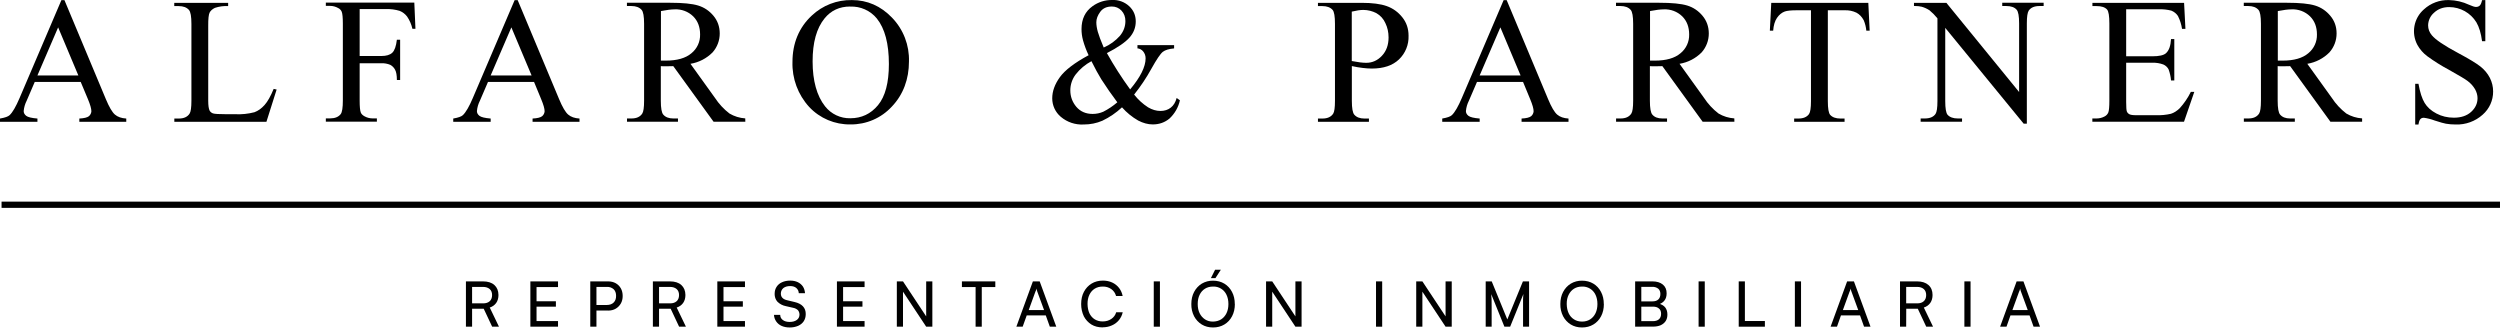
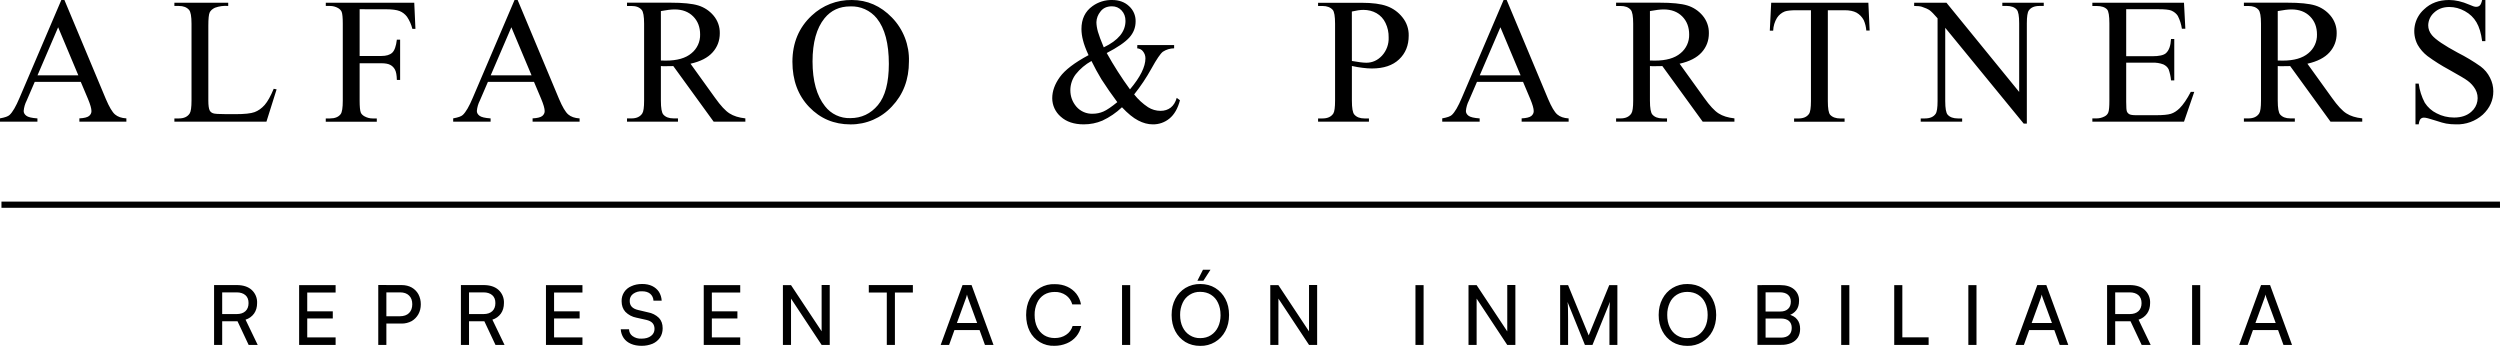
- <svg xmlns="http://www.w3.org/2000/svg" fill="currentColor" role="img" aria-label="Alfaro &amp; Partners" viewBox="0 0 352.63 46.19">
-   <g transform="translate(-254.78 -401.81)">
-     <g>
-       <path d="M266.18 413.37h-6.5l-1.14 2.65a4 4 0 0 0-.42 1.46q0 .39.36.67t1.58.38v.46h-5.28v-.46q1.05-.18 1.36-.48.63-.6 1.4-2.41l5.9-13.81h.43l5.84 13.96q.7 1.68 1.28 2.18t1.6.56v.46h-6.62v-.46q1-.05 1.35-.33a1 1 0 0 0 .35-.69q0-.55-.49-1.72l-1.01-2.41zm-.35-.92-2.85-6.78-2.92 6.78z" />
-       <path d="m293.39 414.35.41.09-1.44 4.55h-12.99v-.46h.63q1.07 0 1.52-.69.26-.39.26-1.83v-10.83q0-1.57-.35-1.97-.48-.54-1.44-.54h-.63v-.46h7.6v.46a5 5 0 0 0-1.87.25q-.53.26-.74.66t-.2 1.89v10.54q0 1.02.2 1.41.15.26.46.38t1.93.12h1.22a9 9 0 0 0 2.71-.28q.78-.29 1.42-1.01.65-.72 1.29-2.28z" />
-       <path d="M305.51 403.12v6.59h3.06q1.05 0 1.54-.46t.65-1.84h.46v5.68h-.46q0-.98-.25-1.44-.24-.45-.67-.69a3 3 0 0 0-1.27-.23h-3.06V416q0 1.28.16 1.68.12.31.52.53.54.3 1.14.3h.61v.46h-7.2v-.46h.59q1.04 0 1.51-.61.3-.4.3-1.91v-10.84q0-1.28-.16-1.68a1 1 0 0 0-.51-.53q-.53-.3-1.14-.3h-.59v-.46h12.48l.16 3.69h-.43a5 5 0 0 0-.75-1.73 2.5 2.5 0 0 0-1.05-.8 6 6 0 0 0-1.94-.25h-3.7z" />
-       <path d="M330.11 413.37h-6.5l-1.14 2.65a4 4 0 0 0-.42 1.46q0 .39.36.67t1.58.38v.46h-5.28v-.46q1.05-.18 1.36-.48.63-.6 1.4-2.41l5.9-13.81h.43l5.84 13.96q.7 1.68 1.28 2.18t1.6.56v.46h-6.62v-.46q1-.05 1.35-.33a1 1 0 0 0 .35-.69q0-.55-.49-1.72zm-.35-.92-2.85-6.78-2.92 6.78z" />
-       <path d="M359.91 418.98h-4.48l-5.68-7.84-1.03.02h-.35l-.38-.02v4.87q0 1.58.35 1.97.47.54 1.41.54h.66v.46h-7.19v-.46h.63q1.07 0 1.52-.69.26-.39.26-1.82v-10.84q0-1.58-.35-1.97-.48-.54-1.44-.54h-.63v-.46h6.11q2.67 0 3.94.39t2.15 1.44.89 2.49a4 4 0 0 1-1.01 2.68 5.7 5.7 0 0 1-3.12 1.61l3.46 4.81a9 9 0 0 0 2.04 2.2 5 5 0 0 0 2.23.69zM348 410.36h.69q2.4 0 3.62-1.04a3.3 3.3 0 0 0 1.22-2.65q0-1.59-.98-2.56a3.5 3.5 0 0 0-2.6-.98q-.72 0-1.94.24z" />
-       <path d="M374.94 401.82q3.27 0 5.66 2.48a8.5 8.5 0 0 1 2.39 6.19c0 2.47-.8 4.66-2.41 6.35a7.8 7.8 0 0 1-5.84 2.52 7.8 7.8 0 0 1-5.82-2.46 9 9 0 0 1-2.36-6.37c0-2.6.91-4.84 2.72-6.52a8 8 0 0 1 5.65-2.19zm-.24.91q-2.25 0-3.61 1.67-1.7 2.08-1.69 6.09c0 2.68.59 4.85 1.76 6.32a4.4 4.4 0 0 0 3.56 1.68q2.37 0 3.9-1.84 1.54-1.85 1.54-5.81 0-4.3-1.7-6.42a4.6 4.6 0 0 0-3.76-1.68z" />
-       <path d="M415.19 408.18h5.2v.46q-1.08.09-1.59.48-.51.4-1.6 2.36a26 26 0 0 1-2.45 3.67 8 8 0 0 0 1.97 1.8q.87.51 1.74.51.86 0 1.45-.46.6-.46.84-1.37l.46.33a5 5 0 0 1-1.47 2.57q-1 .83-2.36.83-1.01 0-2.06-.55a9 9 0 0 1-2.28-1.86 11 11 0 0 1-2.77 1.89q-1.23.53-2.63.53a4.6 4.6 0 0 1-3.24-1.09 3.4 3.4 0 0 1-1.2-2.6q0-1.5 1.08-2.99t4.05-3.09a13 13 0 0 1-.79-2.11 6 6 0 0 1-.21-1.58q0-2.12 1.56-3.23a4.6 4.6 0 0 1 2.76-.87 3.3 3.3 0 0 1 2.4.87q.93.87.93 2.15 0 1.3-.9 2.3t-3.17 2.17a51 51 0 0 0 3.28 5.12q2.18-2.6 2.18-4.38 0-.57-.37-1.01a1.2 1.2 0 0 0-.78-.4v-.46zm-2.81 8.06a54 54 0 0 1-2.26-3.25q-.63-1.02-1.39-2.55a7 7 0 0 0-2.23 1.88 3.7 3.7 0 0 0-.75 2.23q0 1.32.85 2.33.86 1 2.3 1 .78 0 1.5-.31a10 10 0 0 0 1.97-1.32zm-1.91-7.73a6.5 6.5 0 0 0 2.29-1.66q.76-.93.76-2.07 0-.88-.55-1.47a1.8 1.8 0 0 0-1.37-.58q-1.08 0-1.63.75t-.55 1.47q0 .6.21 1.35t.83 2.21z" />
-       <path d="M445.46 411.13v4.89q0 1.58.35 1.97.47.54 1.42.54h.64v.46h-7.19v-.46h.63q1.07 0 1.52-.69.25-.38.25-1.82v-10.84q0-1.58-.33-1.97-.48-.54-1.44-.54h-.63v-.46h6.15q2.26 0 3.55.46 1.3.46 2.19 1.57.89 1.1.89 2.61a4.4 4.4 0 0 1-1.35 3.34q-1.35 1.29-3.83 1.29-.6 0-1.31-.09-.7-.08-1.51-.26m0-.71 1.16.19q.51.06.87.06 1.29 0 2.22-1 .93-.99.93-2.58 0-1.1-.45-2.02a3 3 0 0 0-1.26-1.4 4 4 0 0 0-1.86-.46q-.63 0-1.62.24v6.98z" />
-       <path d="M469.61 413.37h-6.5l-1.14 2.65a4 4 0 0 0-.42 1.46q0 .39.36.67t1.58.38v.46h-5.28v-.46q1.05-.18 1.36-.48.63-.6 1.4-2.41l5.9-13.81h.43l5.84 13.96q.7 1.68 1.28 2.18t1.6.56v.46h-6.62v-.46q1-.05 1.35-.33a1 1 0 0 0 .35-.69q0-.55-.49-1.72zm-.35-.92-2.85-6.78-2.92 6.78z" />
-       <path d="M499.42 418.98h-4.48l-5.68-7.84-1.03.02h-.35l-.38-.02v4.87q0 1.58.35 1.97.46.54 1.41.54h.66v.46h-7.19v-.46h.63q1.07 0 1.52-.69.26-.39.26-1.82v-10.84q0-1.58-.35-1.97-.48-.54-1.44-.54h-.63v-.46h6.11q2.67 0 3.94.39t2.15 1.44.89 2.49a4 4 0 0 1-1.01 2.68 5.7 5.7 0 0 1-3.12 1.61l3.46 4.81a9 9 0 0 0 2.04 2.2 5 5 0 0 0 2.23.69zm-11.92-8.62h.7q2.4 0 3.62-1.04a3.3 3.3 0 0 0 1.22-2.65q0-1.59-.98-2.56a3.5 3.5 0 0 0-2.6-.98q-.72 0-1.94.24v6.98z" />
-       <path d="m518.31 402.21.19 3.93h-.47a5 5 0 0 0-.37-1.48q-.39-.72-1.02-1.06a3.5 3.5 0 0 0-1.68-.34h-2.36v12.82q0 1.54.33 1.93.47.52 1.45.52h.58v.46h-7.11v-.46h.59q1.06 0 1.51-.64.27-.4.27-1.81v-12.82h-2.02q-1.17 0-1.67.17-.65.24-1.1.9-.46.67-.54 1.81h-.47l.2-3.93h13.7z" />
-       <path d="M524.77 402.21h4.55l10.26 12.58v-9.68q0-1.54-.35-1.93-.45-.52-1.45-.52h-.58v-.46h5.84v.46h-.59q-1.06 0-1.51.64-.27.4-.27 1.81v14.14h-.45l-11.06-13.51v10.33q0 1.54.33 1.93.47.52 1.45.52h.59v.46h-5.84v-.46h.58q1.08 0 1.52-.64.27-.4.27-1.81V404.4a8 8 0 0 0-1.11-1.13 4 4 0 0 0-1.11-.51q-.36-.1-1.09-.11v-.46z" />
-       <path d="M554.68 403.12v6.63h3.69q1.44 0 1.92-.43.64-.57.72-2h.46v5.84h-.46a6 6 0 0 0-.35-1.57 1.5 1.5 0 0 0-.73-.68 4 4 0 0 0-1.56-.25h-3.69v5.53q0 1.11.1 1.35t.35.38.94.14h2.85a8 8 0 0 0 2.07-.2q.64-.2 1.24-.78a10 10 0 0 0 1.57-2.31h.49l-1.45 4.21h-12.93v-.46h.59q.6 0 1.13-.28.39-.2.54-.59.14-.39.14-1.62v-10.9q0-1.6-.32-1.97-.45-.5-1.48-.49h-.59v-.46h12.93l.19 3.67h-.48a6 6 0 0 0-.58-1.82 2 2 0 0 0-.93-.75 6 6 0 0 0-1.74-.19h-4.6z" />
-       <path d="M587.97 418.98h-4.48l-5.68-7.84-1.03.02h-.35l-.38-.02v4.87q0 1.58.35 1.97.46.54 1.41.54h.66v.46h-7.19v-.46h.63q1.07 0 1.52-.69.26-.39.26-1.82v-10.84q0-1.58-.35-1.97-.48-.54-1.44-.54h-.63v-.46h6.11q2.67 0 3.94.39t2.15 1.44q.89 1.05.89 2.49a4 4 0 0 1-1.01 2.68 5.7 5.7 0 0 1-3.12 1.61l3.46 4.81a9 9 0 0 0 2.04 2.2 5 5 0 0 0 2.23.69v.46zm-11.92-8.62h.7q2.4 0 3.62-1.04a3.3 3.3 0 0 0 1.22-2.65q0-1.59-.98-2.56a3.5 3.5 0 0 0-2.6-.98q-.72 0-1.94.24v6.98z" />
-       <path d="M605.34 401.82v5.8h-.46q-.22-1.67-.8-2.66a4.5 4.5 0 0 0-3.84-2.15q-1.29 0-2.13.79a2.4 2.4 0 0 0-.84 1.79q0 .77.53 1.4.77.93 3.65 2.47 2.36 1.26 3.21 1.94t1.32 1.59q.46.92.46 1.92a4.3 4.3 0 0 1-1.48 3.28 5.4 5.4 0 0 1-3.8 1.38q-.73 0-1.37-.11-.38-.06-1.59-.45a7 7 0 0 0-1.53-.39q-.32 0-.49.19-.18.18-.27.77h-.46v-5.75h.46q.32 1.8.87 2.7.54.9 1.66 1.49t2.46.59q1.54 0 2.44-.82t.9-1.93q0-.62-.34-1.25a4 4 0 0 0-1.06-1.18q-.48-.37-2.64-1.58a25 25 0 0 1-3.06-1.92 5 5 0 0 1-1.38-1.58 4.1 4.1 0 0 1 .92-5.02 5 5 0 0 1 3.53-1.31 7 7 0 0 1 2.83.66q.7.31.98.31.32 0 .53-.19.21-.2.33-.77z" />
-     </g>
-     <g>
-       <path d="M321.37 447.89h-.87v-6.39h2.41q1.03 0 1.6.51t.58 1.41q0 .66-.32 1.12-.33.46-.91.65l1.3 2.7h-.96l-1.19-2.53h-1.64zm0-5.61v2.32h1.56q.6 0 .93-.31t.33-.86-.34-.85q-.35-.3-.93-.3z" />
-       <path d="M333.49 447.89h-3.9v-6.39h3.9v.8h-3.43l.4-.34v2.34h2.73v.77h-2.73v2.39l-.4-.36h3.43z" />
-       <path d="M338.91 441.5v6.39h-.87v-6.39zm1.62 4.11h-1.81v-.78h1.63q.64 0 .99-.35t.34-.94q0-.6-.34-.93a1.3 1.3 0 0 0-.95-.33h-1.86v-.78h2.01q.63 0 1.09.26t.72.72.26 1.08q0 .6-.26 1.06a2 2 0 0 1-.72.73q-.46.27-1.09.27z" />
-       <path d="M347.74 447.89h-.87v-6.39h2.41q1.03 0 1.6.51t.58 1.41q0 .66-.32 1.12-.33.46-.91.65l1.3 2.7h-.96l-1.19-2.53h-1.64zm0-5.61v2.32h1.56q.6 0 .93-.31t.33-.86-.34-.85q-.35-.3-.93-.3z" />
-       <path d="M359.86 447.89h-3.9v-6.39h3.9v.8h-3.43l.4-.34v2.34h2.73v.77h-2.73v2.39l-.4-.36h3.43z" />
-       <path d="M364.05 443.23a1.7 1.7 0 0 1 1.04-1.61q.5-.23 1.15-.23.61 0 1.07.22.45.22.72.61.26.4.3.95h-.88a1 1 0 0 0-.35-.74q-.32-.27-.86-.27-.6 0-.96.28a1 1 0 0 0-.36.76q0 .4.22.62.22.24.67.34l1.05.25q.78.18 1.18.61t.39 1.1q0 .57-.28 1-.28.42-.79.65a3 3 0 0 1-1.19.23q-.65 0-1.14-.22a1.8 1.8 0 0 1-1.08-1.56h.88q0 .46.37.73.36.27.96.27.63 0 1.01-.28a.9.9 0 0 0 .38-.75 1 1 0 0 0-.21-.62 1.3 1.3 0 0 0-.67-.34l-1.05-.24a2.3 2.3 0 0 1-1.18-.62q-.4-.44-.4-1.14z" />
-       <path d="M376.73 447.89h-3.9v-6.39h3.9v.8h-3.43l.4-.34v2.34h2.73v.77h-2.73v2.39l-.4-.36h3.43z" />
-       <path d="M382.15 447.89h-.87v-6.39h.87l3.51 5.3h-.24v-5.3h.87v6.39h-.87l-3.51-5.3h.24z" />
-       <path d="M390.46 442.3v-.8h4.71v.8zm2.8-.4v5.99h-.87v-5.99z" />
-       <path d="M399.04 447.89h-.9l2.33-6.39h.96l2.34 6.39h-.91l-.57-1.59h-2.69l-.57 1.59zm1.81-5.01-.97 2.67h2.17l-.98-2.67-.06-.2q-.04-.1-.04-.17l-.04.17-.06.2z" />
-       <path d="M410.31 447.99q-.92 0-1.59-.41a3 3 0 0 1-1.06-1.15 4 4 0 0 1-.38-1.73q0-1 .39-1.73.39-.74 1.08-1.16t1.6-.42q.72 0 1.31.27a2.6 2.6 0 0 1 1.47 1.9h-.93a1.7 1.7 0 0 0-.68-.98 2 2 0 0 0-1.2-.35q-.65 0-1.13.3t-.75.86-.26 1.3.26 1.3q.27.56.75.86.49.3 1.12.3.7 0 1.22-.35t.69-.94h.92a2.6 2.6 0 0 1-1.53 1.85q-.6.27-1.32.27z" />
-       <path d="M418.39 441.5v6.39h-.87v-6.39z" />
-       <path d="M428.96 444.69q0 .97-.39 1.72t-1.09 1.17-1.6.42-1.59-.42a3 3 0 0 1-1.08-1.16 3.6 3.6 0 0 1-.39-1.72q0-.98.39-1.71.39-.74 1.08-1.17a3 3 0 0 1 1.59-.42q.9 0 1.6.42.69.42 1.08 1.17.39.74.39 1.71zm-.91 0q0-.74-.27-1.3a2 2 0 0 0-1.9-1.16q-.65 0-1.13.3-.49.3-.76.86-.27.55-.27 1.3t.27 1.3.76.87 1.13.31 1.14-.31q.49-.32.76-.87.27-.56.27-1.29zm-1.07-4.83-.76 1.18h-.64l.59-1.18h.8z" />
-       <path d="M434.23 447.89h-.87v-6.39h.87l3.51 5.3h-.24v-5.3h.87v6.39h-.87l-3.51-5.3h.24z" />
-       <path d="M449.74 441.5v6.39h-.87v-6.39z" />
-       <path d="M455.41 447.89h-.87v-6.39h.87l3.51 5.3h-.24v-5.3h.87v6.39h-.87l-3.51-5.3h.24z" />
-       <path d="M465.19 447.89h-.85v-6.39h.85l2.2 5.37 2.2-5.37h.87v6.39h-.85v-3.85l.02-.41q0-.18.03-.35l-1.87 4.61h-.81l-1.86-4.59q.03.23.05.71l.01 1.15v2.73z" />
-       <path d="M481.01 444.69q0 .97-.39 1.72t-1.09 1.17-1.6.42-1.59-.42a3 3 0 0 1-1.08-1.16 3.6 3.6 0 0 1-.39-1.72q0-.98.39-1.71.39-.74 1.08-1.17a3 3 0 0 1 1.59-.42q.9 0 1.6.42.69.42 1.08 1.17.39.74.39 1.71zm-.91 0q0-.74-.27-1.3a2 2 0 0 0-1.9-1.16q-.65 0-1.13.3t-.76.86-.27 1.3.27 1.3.76.87q.48.31 1.13.31t1.14-.31.76-.87.27-1.29z" />
-       <path d="M486.29 441.5v6.39h-.87v-6.39zm1.64 3.57h-1.88v-.75h1.81q.54 0 .83-.27t.29-.78q0-.47-.3-.74a1.3 1.3 0 0 0-.87-.26h-1.91v-.77h1.96q.93 0 1.47.45t.53 1.24q0 .6-.29.99t-.84.57v-.12q.62.15.93.54.31.4.31 1.01 0 .53-.24.91-.25.38-.7.59-.46.2-1.09.2h-2.05v-.77h2.03q.56 0 .86-.27t.3-.77-.3-.74q-.3-.27-.85-.27z" />
-       <path d="M495.24 441.5v6.39h-.87v-6.39z" />
-       <path d="M500.9 441.5v6.39h-.87v-6.39zm-.71 6.39v-.8h3.53v.8z" />
-       <path d="M508.82 441.5v6.39h-.87v-6.39z" />
-       <path d="M513.89 447.89h-.9l2.33-6.39h.96l2.34 6.39h-.91l-.57-1.59h-2.69zm1.8-5.01-.97 2.67h2.17l-.98-2.67-.06-.2-.04-.17-.04.17-.06.2z" />
-       <path d="M523.65 447.89h-.87v-6.39h2.41q1.02 0 1.6.51t.58 1.41q0 .66-.32 1.12-.33.46-.91.65l1.3 2.7h-.96l-1.19-2.53h-1.63zm0-5.61v2.32h1.56q.6 0 .93-.31t.33-.86-.34-.85-.93-.3z" />
-       <path d="M532.73 441.5v6.39h-.87v-6.39z" />
-       <path d="M537.8 447.89h-.9l2.33-6.39h.96l2.34 6.39h-.91l-.57-1.59h-2.69zm1.8-5.01-.97 2.67h2.17l-.98-2.67-.06-.2-.04-.17-.04.17-.06.2z" />
-     </g>
-     <path d="M255 430.25h352.41v.88H255z" />
-   </g>
+ <svg xmlns="http://www.w3.org/2000/svg" fill="currentColor" role="img" aria-label="Alfaro &amp; Partners" viewBox="0 0 718.09 99.35">
+   <path d="M22.5 21.64 16.7 7.83l-5.93 13.81Zm.7 1.87H9.98l-2.32 5.38a8 8 0 0 0-.86 2.98q0 .8.75 1.37.73.6 3.2.77v.94H-.01V34q2.14-.38 2.76-.98 1.3-1.2 2.86-4.91L17.62-.01h.88l11.9 28.44q1.45 3.42 2.63 4.44T36.3 34v.94H22.8V34q2.03-.1 2.77-.68.7-.58.7-1.41 0-1.1-1-3.5zm55.42 1.99.83.17-2.92 9.28H50.09v-.93h1.28q2.17 0 3.1-1.41.54-.8.54-3.74V6.83q0-3.2-.72-4-.98-1.12-2.92-1.12h-1.28V.78h15.46v.93a9 9 0 0 0-3.81.51q-1.1.53-1.5 1.33t-.4 3.87v21.47q0 2.08.4 2.86.3.54.94.78.61.26 3.92.26h2.5q3.94 0 5.51-.58 1.6-.59 2.91-2.06 1.27-1.46 2.6-4.65M103.3 2.65v13.43h6.23q2.13 0 3.13-.94t1.33-3.74h.94v11.56h-.94q-.04-2-.53-2.94-.48-.92-1.36-1.38-.87-.47-2.57-.47h-6.23V28.9q0 2.6.33 3.43.24.61 1.06 1.08 1.1.61 2.32.61h1.22v.94H93.57v-.94h1.21q2.13 0 3.07-1.24.61-.8.61-3.88V6.84q0-2.6-.32-3.43-.27-.64-1.04-1.1-1.08-.6-2.32-.6h-1.2V.79h25.41l.34 7.51h-.88a11 11 0 0 0-1.55-3.5q-.87-1.13-2.13-1.63t-3.94-.51Zm49.38 18.99-5.8-13.81-5.93 13.81Zm.7 1.87h-13.23l-2.32 5.38a8 8 0 0 0-.86 2.98q0 .8.75 1.37.73.6 3.2.77v.94h-10.75V34q2.14-.38 2.76-.98 1.3-1.2 2.86-4.91L147.8-.01h.88l11.9 28.44q1.45 3.42 2.63 4.44t3.27 1.14v.94h-13.5V34q2.03-.1 2.77-.68.7-.58.7-1.41 0-1.1-1-3.5zm36.45-6.13 1.41.03q4.9 0 7.38-2.12a6.7 6.7 0 0 0 2.48-5.38q0-3.2-2-5.2t-5.31-2q-1.47 0-3.96.47zm24.27 17.56h-9.12L193.4 18.98a53 53 0 0 1-2.8.04l-.77-.05v9.93q0 3.2.7 4 .97 1.1 2.87 1.1h1.34v.94H180.1v-.93h1.28q2.17 0 3.1-1.42.53-.77.53-3.69V6.82q0-3.21-.71-4-.97-1.12-2.92-1.1h-1.28V.77h12.44q5.44 0 8.03.8a9.3 9.3 0 0 1 4.38 2.9 7.6 7.6 0 0 1 1.8 5.09q0 3.16-2.05 5.46-2.05 2.32-6.36 3.28l7.05 9.8q2.4 3.38 4.16 4.48 1.74 1.12 4.54 1.42zm30.1-33.1q-4.59 0-7.36 3.4-3.44 4.24-3.45 12.4 0 8.36 3.58 12.87a8.8 8.8 0 0 0 7.26 3.42q4.81 0 7.94-3.74t3.14-11.84q0-8.78-3.46-13.08a9.3 9.3 0 0 0-7.65-3.43m.48-1.84q6.64 0 11.53 5.05a17.3 17.3 0 0 1 4.87 12.62q0 7.77-4.9 12.92a16 16 0 0 1-11.9 5.14q-7.07 0-11.87-5.01t-4.8-12.99q.02-8.13 5.55-13.26A16.4 16.4 0 0 1 244.68 0m72.36 13.6q3.12-1.5 4.67-3.37 1.57-1.9 1.57-4.23 0-1.8-1.12-3t-2.8-1.19q-2.19.02-3.3 1.55a5 5 0 0 0-1.13 2.99q0 1.21.43 2.76.43 1.52 1.68 4.49m3.9 15.75a111 111 0 0 1-4.6-6.63 67 67 0 0 1-2.83-5.2 15 15 0 0 0-4.54 3.84 7.6 7.6 0 0 0-1.53 4.53q0 2.7 1.73 4.74a5.9 5.9 0 0 0 4.7 2.04q1.6 0 3.06-.63t4-2.7m5.75-16.4h10.57v.94a6 6 0 0 0-3.22.97q-1.06.8-3.27 4.8t-4.99 7.47a17 17 0 0 0 4 3.68 6.7 6.7 0 0 0 3.56 1.04q1.74 0 2.94-.93 1.21-.96 1.73-2.8l.93.69q-.93 3.53-3.01 5.24a7.3 7.3 0 0 1-4.8 1.68q-2.08 0-4.2-1.12-2.13-1.1-4.65-3.79a21 21 0 0 1-5.63 3.84q-2.52 1.07-5.36 1.07-4.16 0-6.6-2.21a7 7 0 0 1-2.44-5.3q0-3.05 2.19-6.08 2.2-3.05 8.24-6.29-1.2-2.6-1.6-4.3a13 13 0 0 1-.44-3.2q0-4.31 3.17-6.58A9.3 9.3 0 0 1 319.43 0q3 0 4.88 1.77a5.7 5.7 0 0 1 1.88 4.36q0 2.67-1.83 4.68t-6.47 4.42a101 101 0 0 0 6.68 10.44q4.44-5.27 4.44-8.92 0-1.16-.76-2.07-.56-.68-1.6-.8zm61.63 4.57a36 36 0 0 0 2.37.37 15 15 0 0 0 1.76.14q2.62 0 4.52-2.03a7.3 7.3 0 0 0 1.91-5.25 9 9 0 0 0-.9-4.14 6.3 6.3 0 0 0-2.6-2.82q-1.66-.94-3.77-.94-1.29 0-3.3.47Zm0 1.44v9.95q0 3.22.7 4 .97 1.12 2.9 1.12h1.3v.93H378.6v-.93h1.28q2.17 0 3.1-1.42.5-.8.5-3.7V6.84q0-3.22-.67-4-1-1.12-2.93-1.12h-1.28V.8h12.52q4.59 0 7.23.95a10 10 0 0 1 4.46 3.2 8 8 0 0 1 1.82 5.3q0 4.19-2.76 6.8-2.76 2.62-7.82 2.62-1.24 0-2.66-.19-1.46-.17-3.08-.53m48.46 2.69-5.8-13.81-5.93 13.81Zm.7 1.87h-13.23l-2.32 5.38a8 8 0 0 0-.86 2.98q0 .8.74 1.37.76.6 3.21.77v.94h-10.75V34q2.14-.38 2.76-.98 1.3-1.2 2.86-4.91L431.89-.01h.88l11.9 28.44q1.45 3.42 2.63 4.44t3.27 1.14v.94h-13.5V34q2.03-.1 2.77-.68.7-.58.7-1.41 0-1.1-1-3.5zm36.45-6.13 1.41.03q4.88 0 7.38-2.12a6.7 6.7 0 0 0 2.48-5.38q0-3.2-2-5.2t-5.32-2q-1.44 0-3.95.47zm24.27 17.56h-9.12l-11.58-15.96a53 53 0 0 1-2.8.04l-.77-.05v9.93q0 3.2.7 4 .97 1.1 2.87 1.1h1.34v.94H464.2v-.93h1.28q2.17 0 3.1-1.42.53-.77.53-3.69V6.82q0-3.21-.71-4-.97-1.12-2.93-1.1h-1.27V.77h12.44q5.44 0 8.03.8a9.3 9.3 0 0 1 4.38 2.9 7.6 7.6 0 0 1 1.8 5.09q0 3.16-2.05 5.46-2.08 2.32-6.36 3.28l7.05 9.8q2.4 3.38 4.16 4.48 1.74 1.12 4.54 1.42zM536.66.78l.37 8h-.96a9 9 0 0 0-.74-3 5.3 5.3 0 0 0-2.08-2.15q-1.3-.69-3.42-.69h-4.81v26.1q0 3.15.67 3.93.98 1.06 2.96 1.06h1.18v.94h-14.5v-.94h1.21q2.16 0 3.07-1.32.56-.8.56-3.68V2.94h-4.11q-2.4 0-3.4.35a4.7 4.7 0 0 0-2.24 1.84 7.5 7.5 0 0 0-1.1 3.68h-.97l.4-8.02Zm13.16 0h9.27l20.89 25.63V6.7q0-3.15-.7-3.93-.94-1.07-2.95-1.07h-1.19V.78h11.9v.93h-1.22q-2.19 0-3.08 1.31-.56.8-.56 3.68v28.8h-.9L558.74 7.98v21.04q0 3.16.7 3.93.96 1.07 2.93 1.07h1.23v.93h-11.9v-.93h1.18q2.2 0 3.1-1.32.56-.8.56-3.68V5.26q-1.49-1.73-2.26-2.3-.76-.53-2.26-1.02-.73-.23-2.21-.23zm60.9 1.87v13.5h7.5q2.94 0 3.91-.87 1.31-1.16 1.47-4.08h.93v11.89h-.93a13 13 0 0 0-.7-3.2q-.46-.9-1.5-1.39a8 8 0 0 0-3.17-.5h-7.51v11.25q0 2.28.2 2.76.2.5.7.79t1.93.29h5.78q2.9 0 4.22-.4 1.29-.4 2.52-1.6 1.56-1.56 3.2-4.7h1l-2.94 8.55H601v-.93h1.21q1.2 0 2.3-.57.8-.4 1.09-1.2t.29-3.31V6.73q0-3.25-.65-4-.91-1.01-3.03-1.01H601V.78h26.32l.39 7.48h-.99a12 12 0 0 0-1.17-3.69q-.64-1.01-1.91-1.55-1-.37-3.55-.37Zm43.53 14.73 1.41.03q4.88 0 7.38-2.12a6.7 6.7 0 0 0 2.48-5.38q0-3.2-2-5.2t-5.32-2q-1.44 0-3.95.47zm24.27 17.56h-9.12l-11.58-15.96a53 53 0 0 1-2.8.04l-.77-.05v9.93q0 3.2.7 4 .97 1.1 2.87 1.1h1.34v.94h-14.63v-.93h1.28q2.17 0 3.1-1.42.53-.77.53-3.69V6.82q0-3.21-.71-4-.97-1.12-2.93-1.1h-1.27V.77h12.44q5.44 0 8.03.8a9.3 9.3 0 0 1 4.38 2.9 7.6 7.6 0 0 1 1.8 5.09q0 3.16-2.05 5.46-2.08 2.32-6.36 3.28l7.05 9.8q2.4 3.38 4.16 4.48 1.74 1.12 4.54 1.42zM713.89 0v11.81h-.93q-.44-3.4-1.63-5.41-1.16-2-3.33-3.2t-4.48-1.19q-2.63 0-4.35 1.6a5 5 0 0 0-1.7 3.64q0 1.56 1.07 2.86 1.56 1.88 7.44 5.04a52 52 0 0 1 6.54 3.93 9 9 0 0 1 2.7 3.24q.95 1.87.95 3.9 0 3.87-3.01 6.7a11 11 0 0 1-7.74 2.8q-1.49 0-2.8-.23-.8-.12-3.24-.92t-3.12-.78a1.3 1.3 0 0 0-.98.37q-.38.4-.54 1.56h-.93v-11.7h.93a16 16 0 0 0 1.75 5.5 8.5 8.5 0 0 0 3.4 3.03q2.28 1.2 5 1.21 3.13 0 4.97-1.67a5.15 5.15 0 0 0 1.14-6.46 8 8 0 0 0-2.16-2.4q-.98-.76-5.36-3.2a52 52 0 0 1-6.24-3.94 11 11 0 0 1-2.8-3.21 8.4 8.4 0 0 1 1.85-10.21Q699.09 0 703.46 0q2.72 0 5.78 1.33 1.4.64 1.98.63.67 0 1.07-.39.41-.4.67-1.57zM63.82 83.98v6.23h4.19q1.6 0 2.5-.84.88-.83.88-2.3.02-1.49-.9-2.29-.94-.8-2.51-.8Zm0 15.1h-2.33v-17.2h6.49q2.76 0 4.3 1.38a4.8 4.8 0 0 1 1.57 3.79q0 1.77-.87 3.01a4.7 4.7 0 0 1-2.45 1.76l3.49 7.25h-2.6l-3.2-6.8h-4.4Zm32.58-.01H85.92V81.9H96.4v2.13h-9.21l1.06-.93v6.32h7.34v2.05h-7.34v6.4l-1.06-.96h9.21Zm18.93-6.13h-4.87v-2.1h4.38q1.73 0 2.66-.93.92-.93.92-2.53 0-1.61-.93-2.5-.92-.9-2.56-.9h-4.99v-2.1h5.39q1.68 0 2.93.7 1.22.7 1.91 1.92a6 6 0 0 1 .7 2.9q0 1.6-.7 2.86a5.3 5.3 0 0 1-1.9 1.96 6 6 0 0 1-2.94.72m-4.35 6.13h-2.33v-17.2h2.33zm23.74-15.09v6.23h4.19q1.6 0 2.5-.84.88-.83.88-2.3.02-1.49-.9-2.29-.94-.8-2.51-.8Zm0 15.1h-2.33v-17.2h6.49q2.76 0 4.3 1.38a4.8 4.8 0 0 1 1.57 3.79q0 1.77-.87 3.01a4.7 4.7 0 0 1-2.45 1.76l3.49 7.25h-2.6l-3.2-6.8h-4.4Zm32.58-.01h-10.48V81.9h10.48v2.13h-9.21l1.06-.93v6.32h7.34v2.05h-7.34v6.4l-1.06-.96h9.21Zm11.25-12.55a4.5 4.5 0 0 1 2.81-4.32q1.34-.63 3.11-.63 1.64 0 2.87.59 1.2.59 1.92 1.65a5.3 5.3 0 0 1 .8 2.56h-2.36a2.7 2.7 0 0 0-.95-2q-.85-.7-2.3-.7a4 4 0 0 0-2.6.74 2.4 2.4 0 0 0-.97 2.04q0 1.04.59 1.67.6.64 1.81.92l2.83.67a6 6 0 0 1 3.17 1.61q1.06 1.13 1.06 2.96 0 1.53-.75 2.68a5 5 0 0 1-2.12 1.76 8 8 0 0 1-3.2.61q-1.72 0-3.04-.57-1.35-.59-2.08-1.65a5 5 0 0 1-.85-2.54h2.38q.04 1.23 1 1.96a4 4 0 0 0 2.59.74q1.72 0 2.73-.78 1-.76 1-2.01 0-1.03-.56-1.67t-1.81-.93l-2.83-.63a6 6 0 0 1-3.17-1.68q-1.08-1.2-1.08-3.05m34.07 12.55h-10.48V81.9h10.48v2.13h-9.21l1.06-.93v6.32h7.34v2.05h-7.34v6.4l-1.06-.96h9.21Zm14.59 0h-2.33V81.9h2.33l9.44 14.24H236V81.87h2.33v17.2H236l-9.43-14.27h.64Zm29.84 0h-2.33V82.95h2.33zm-7.5-17.18h12.66v2.13h-12.66zm27.92 3.71-2.61 7.17h5.81l-2.63-7.17-.17-.53-.12-.47-.12.47zm-4.85 13.47h-2.42l6.27-17.18h2.6l6.3 17.18h-2.46l-1.55-4.27h-7.21zm30.27.26a7.6 7.6 0 0 1-7.13-4.2q-1-1.99-1.02-4.64 0-2.67 1.04-4.67a7.7 7.7 0 0 1 7.24-4.2q1.95 0 3.52.72a7 7 0 0 1 2.62 2.03 7 7 0 0 1 1.34 3.07H308q-.48-1.68-1.83-2.64a5.3 5.3 0 0 0-3.23-.94q-1.73 0-3.04.8a5.3 5.3 0 0 0-2 2.32 8 8 0 0 0-.72 3.5q0 2 .72 3.49t2.02 2.32q1.3.8 3.02.81 1.91 0 3.28-.93a4.5 4.5 0 0 0 1.87-2.53h2.48a7 7 0 0 1-1.44 3 7 7 0 0 1-2.7 1.98 9 9 0 0 1-3.54.71m21.74-.26h-2.34V81.9h2.34zm23.07-21.6-2.04 3.16h-1.72l1.6-3.16Zm2.88 13q0-2-.73-3.5a5.3 5.3 0 0 0-2.02-2.31q-1.3-.82-3.06-.83a5.3 5.3 0 0 0-3.04.83 5.3 5.3 0 0 0-2.03 2.32 8 8 0 0 0-.73 3.49q0 2 .73 3.5.72 1.49 2.03 2.31a5.3 5.3 0 0 0 3.04.84q1.76 0 3.06-.85 1.31-.84 2.03-2.33.73-1.51.73-3.47m2.44 0q0 2.61-1.06 4.61a7.9 7.9 0 0 1-7.23 4.27q-2.4 0-4.27-1.12a8 8 0 0 1-2.9-3.13q-1.04-2-1.04-4.63 0-2.61 1.05-4.61a8 8 0 0 1 2.9-3.14 8 8 0 0 1 4.29-1.14q2.44 0 4.3 1.14a8 8 0 0 1 2.9 3.14q1.06 2 1.06 4.61m14.17 8.6h-2.33V81.9h2.33l9.43 14.24H376V81.87h2.33v17.2H376l-9.43-14.27h.64Zm41.7 0h-2.33V81.9h2.34zm15.24 0h-2.33V81.9h2.33l9.43 14.24h-.63V81.87h2.33v17.2h-2.34L423.5 84.8h.64Zm26.27 0h-2.28V81.9h2.28l5.92 14.44 5.9-14.44h2.34v17.17h-2.28V90.2q0-.85.03-1.46 0-.63.04-1.11.01-.5.08-.93l-5.02 12.37h-2.18l-4.99-12.33q.1.62.13 1.9l.03 3.08Zm40.09-8.6q0-2-.72-3.5a5.3 5.3 0 0 0-2.04-2.31q-1.3-.8-3.07-.82-1.72 0-3.04.82a5.3 5.3 0 0 0-2.02 2.32 8 8 0 0 0-.72 3.49q0 2 .72 3.5t2.02 2.33a5.3 5.3 0 0 0 3.04.82q1.76 0 3.07-.84 1.3-.85 2.04-2.34.72-1.5.72-3.47m2.45 0q0 2.6-1.06 4.61a7.9 7.9 0 0 1-7.23 4.27q-2.4 0-4.27-1.12a8 8 0 0 1-2.9-3.13q-1.07-2-1.06-4.63 0-2.6 1.07-4.61 1.04-2 2.9-3.14a8 8 0 0 1 4.27-1.14q2.46 0 4.31 1.14a8 8 0 0 1 2.9 3.14q1.07 2 1.07 4.61m18.6 1.02h-5.07v-2.01h4.88q1.44 0 2.23-.75.8-.73.8-2.1 0-1.27-.83-1.97-.82-.7-2.34-.7h-5.14v-2.07h5.28q2.52 0 3.96 1.21a4.1 4.1 0 0 1 1.43 3.34q0 1.6-.77 2.64a4.3 4.3 0 0 1-2.27 1.53v-.3q1.67.38 2.5 1.45.85 1.04.85 2.72 0 1.4-.64 2.45-.67 1.04-1.9 1.59a7 7 0 0 1-2.93.53h-5.5v-2.07h5.46q1.5 0 2.3-.73t.8-2.07q0-1.28-.8-2-.82-.69-2.3-.69m-4.41 7.57h-2.34V81.9h2.34zm24.06.01h-2.34V81.9h2.34zm13.3-2.17h9.47v2.17h-9.47zm1.92 2.17h-2.33V81.9h2.33zm21.3 0h-2.34V81.9h2.34zm18.46-13.47-2.61 7.17h5.82l-2.64-7.17-.17-.53q-.08-.27-.1-.47l-.14.47zm-4.84 13.47h-2.43l6.27-17.18h2.6l6.3 17.18h-2.46l-1.55-4.27h-7.21zm26.22-15.09v6.23h4.19q1.6 0 2.5-.84.88-.83.88-2.3 0-1.49-.9-2.29-.94-.8-2.51-.8Zm0 15.1h-2.33v-17.2h6.49q2.76 0 4.3 1.38a4.8 4.8 0 0 1 1.57 3.79q0 1.77-.87 3.01a4.7 4.7 0 0 1-2.45 1.76l3.48 7.25h-2.59l-3.2-6.8h-4.4Zm24.42-.01h-2.33V81.9h2.33zm18.47-13.47-2.61 7.17h5.82l-2.64-7.17-.17-.53q-.08-.27-.1-.47l-.14.47zm-4.84 13.47h-2.43l6.27-17.18h2.6l6.3 17.18h-2.46l-1.55-4.27h-7.21zm72.49-39.38H.42V57.9h717.66z" />
</svg>
